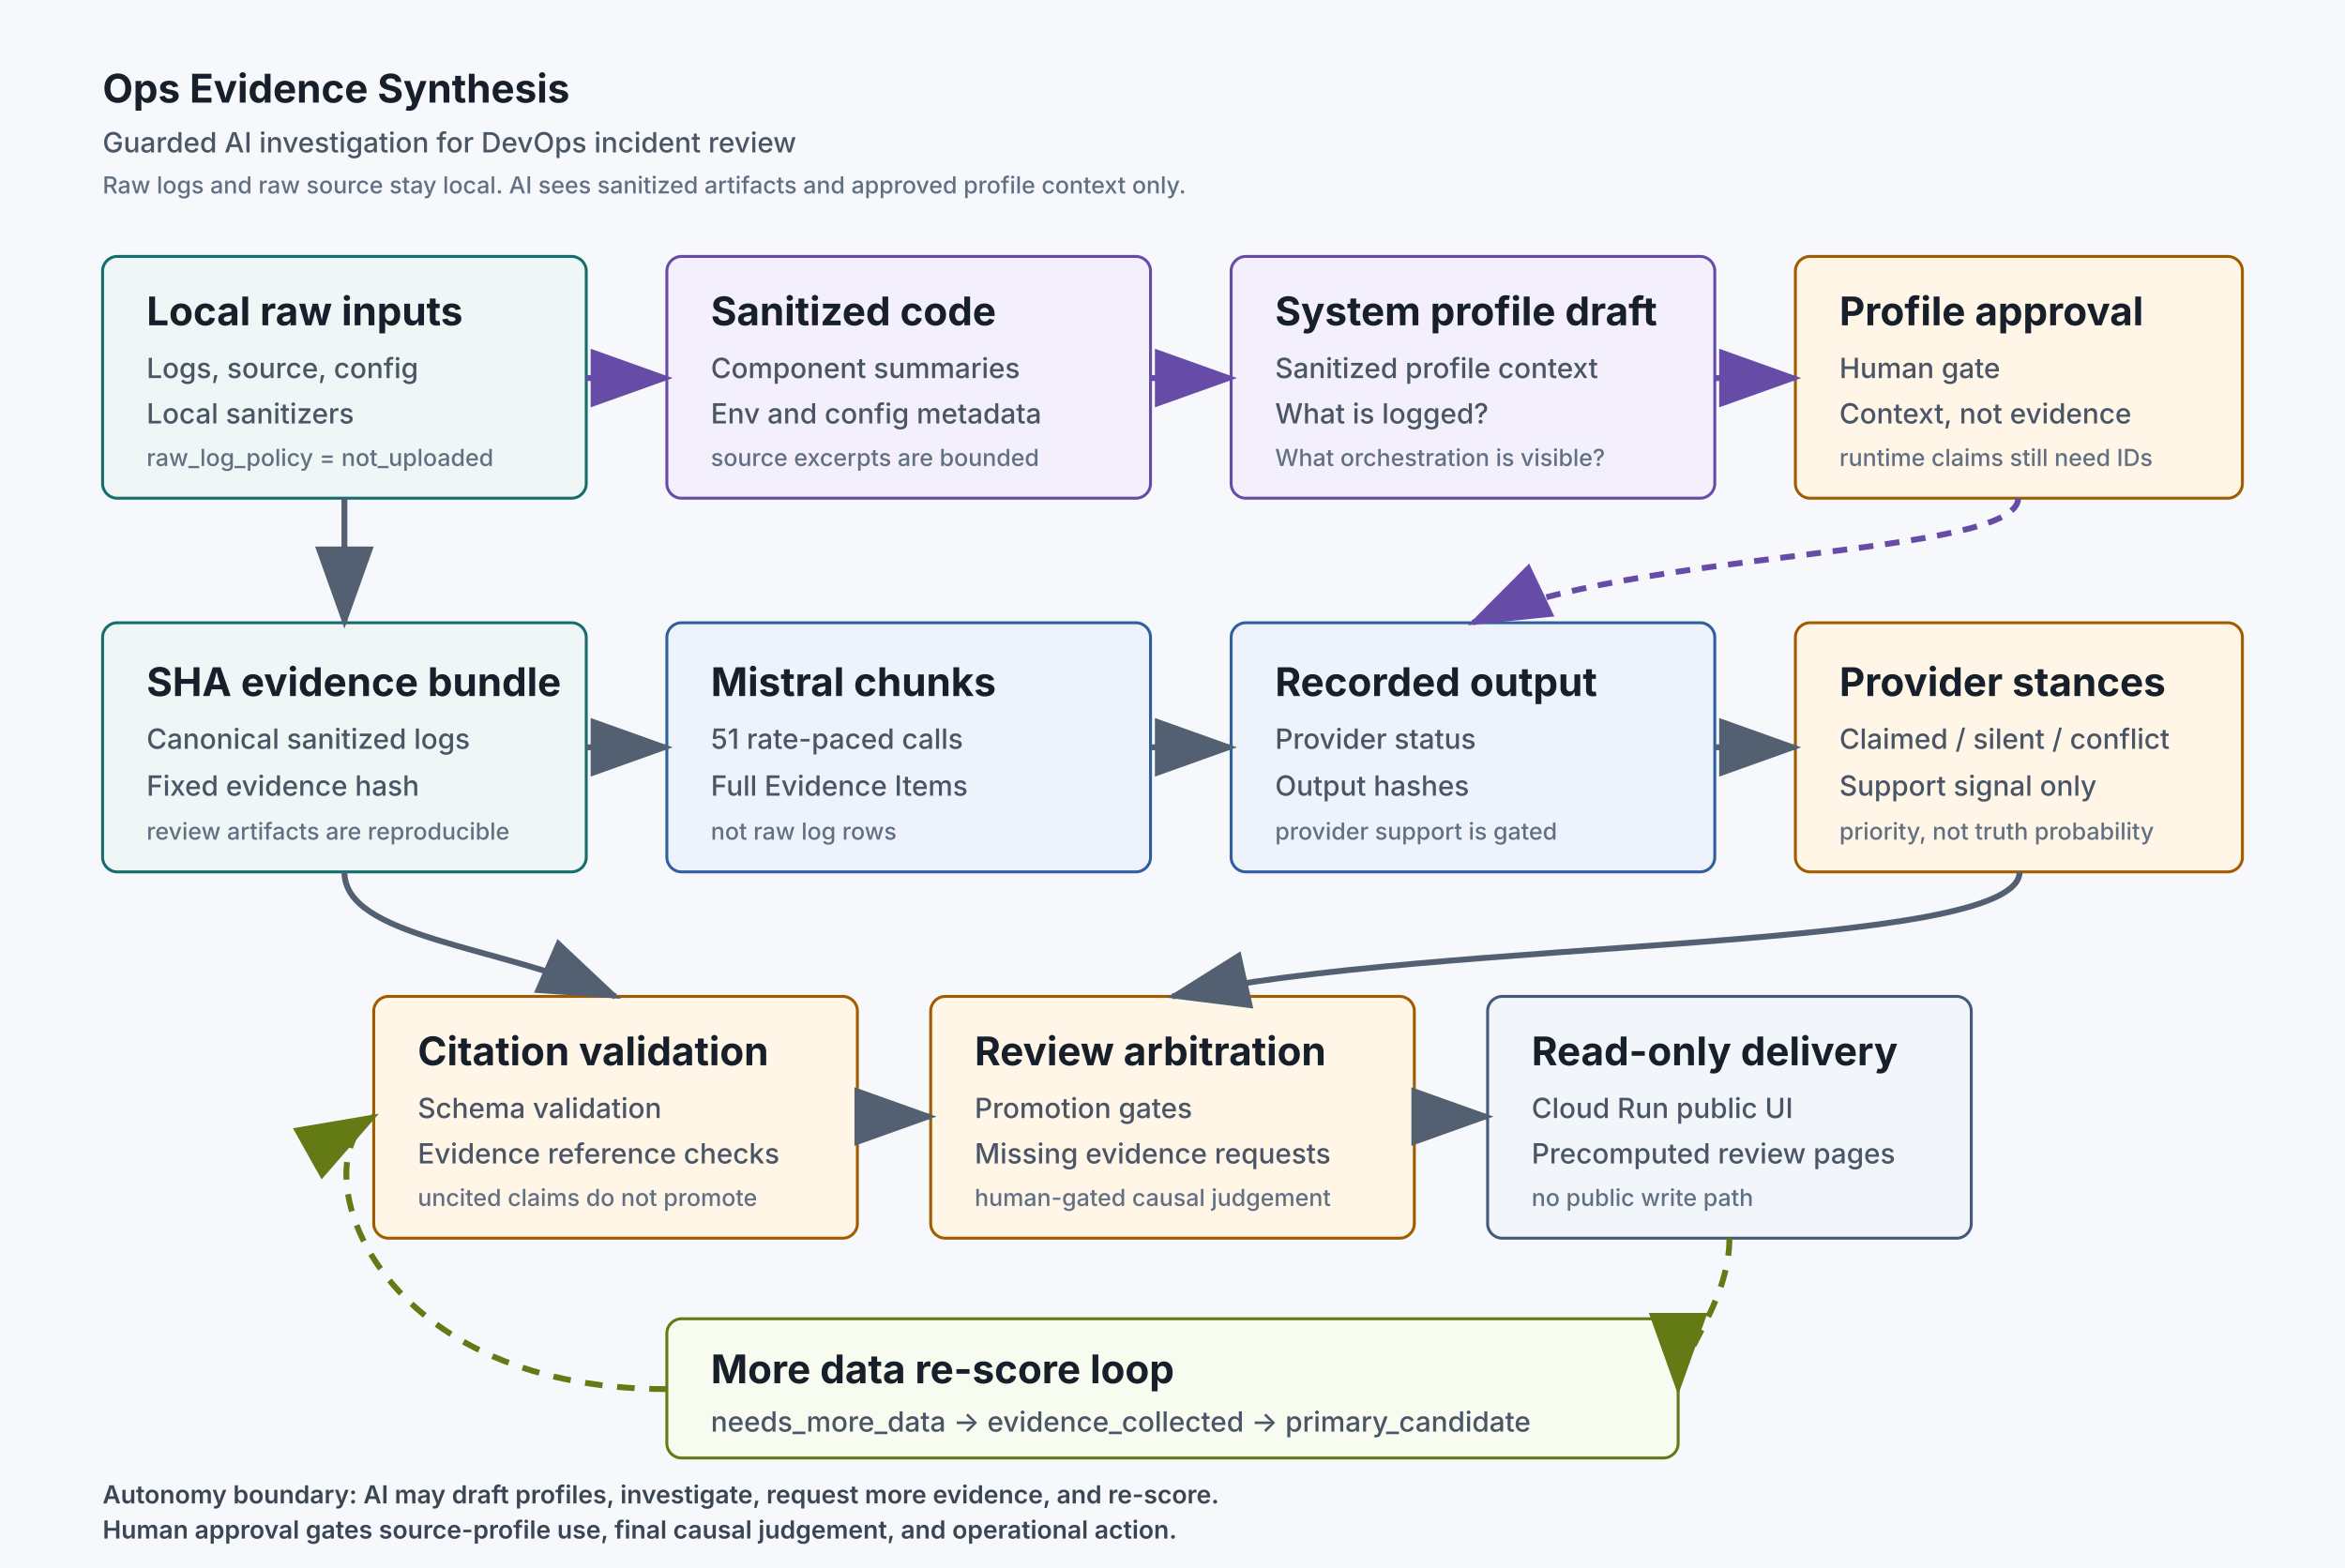
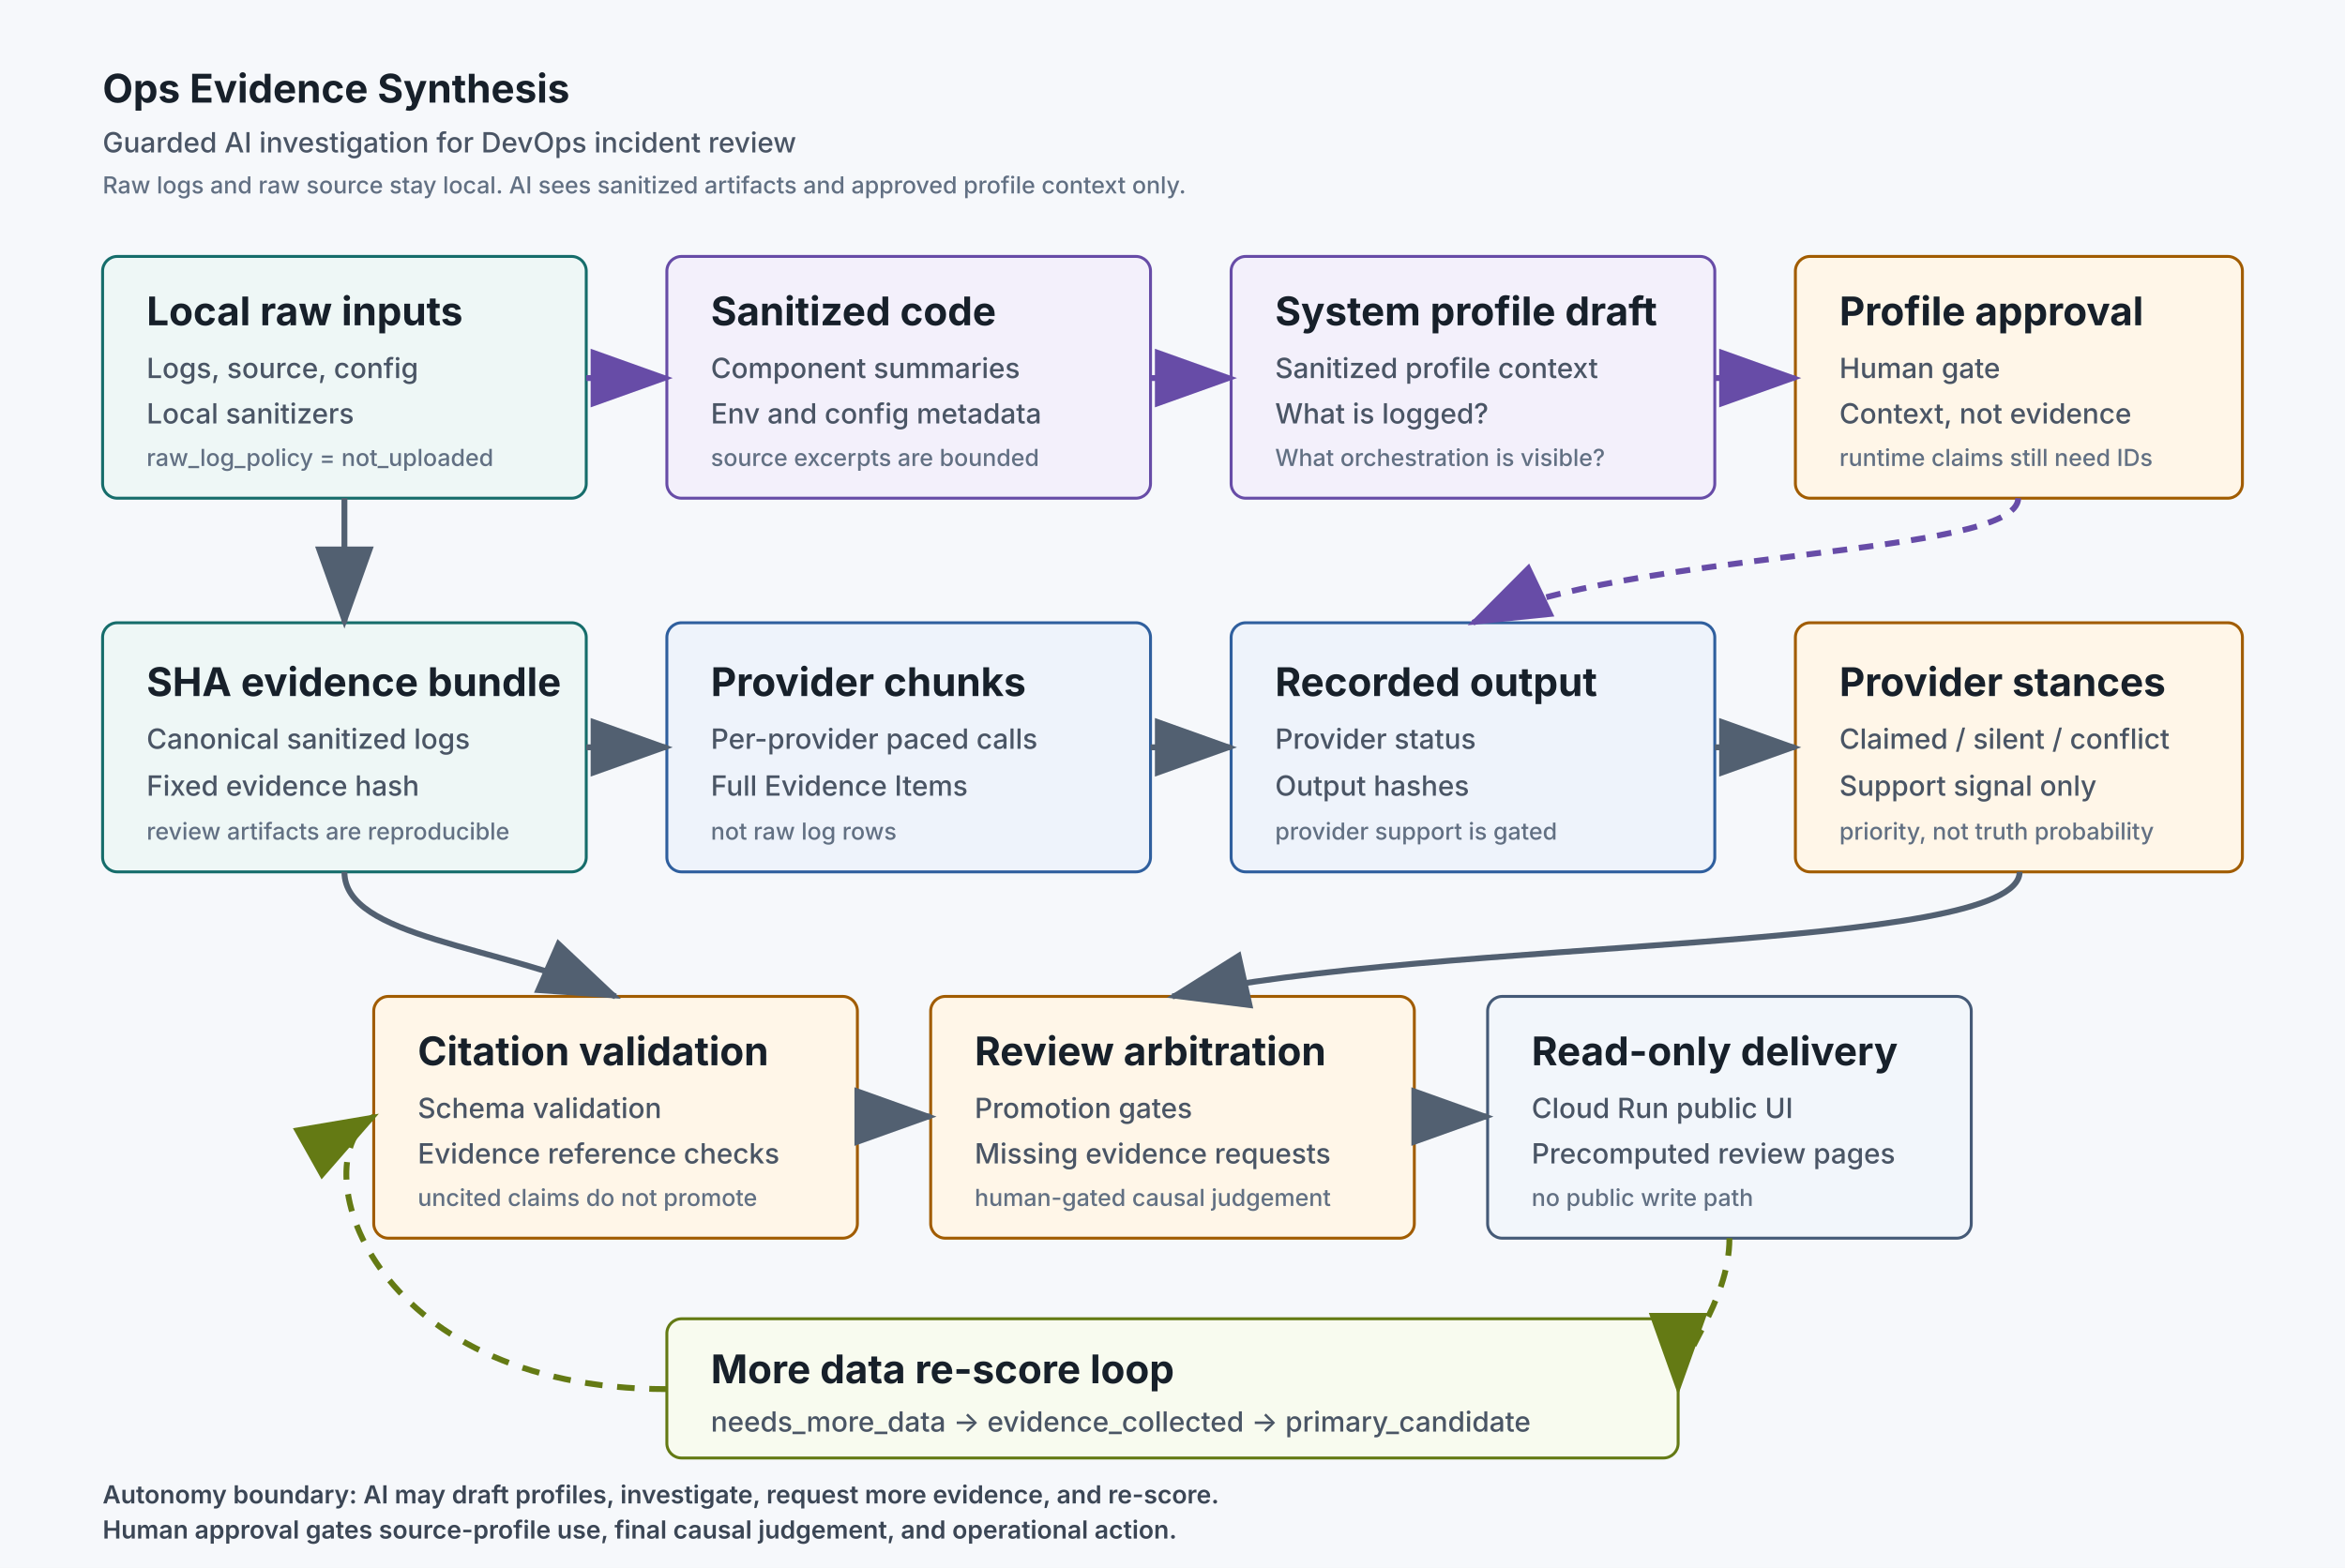
<svg xmlns="http://www.w3.org/2000/svg" width="1600" height="1070" viewBox="0 0 1600 1070" role="img" aria-labelledby="title desc">
  <defs>
    <style>
      .bg { fill: #f6f8fb; }
      .band { fill: #ffffff; stroke: #d7dee8; stroke-width: 2; }
      .local { fill: #eef7f6; stroke: #166d6b; }
      .profile { fill: #f3f0fb; stroke: #674ca7; }
      .ai { fill: #eef3fb; stroke: #2f5f9e; }
      .gate { fill: #fff6e8; stroke: #a15c00; }
      .deliver { fill: #f2f6fb; stroke: #455a77; }
      .loop { fill: #f8fbef; stroke: #647a14; }
      .text { font-family: Inter, Arial, sans-serif; fill: #17202a; font-size: 27px; font-weight: 700; }
      .small { font-family: Inter, Arial, sans-serif; fill: #4a5565; font-size: 19px; font-weight: 500; }
      .tiny { font-family: Inter, Arial, sans-serif; fill: #627083; font-size: 16px; font-weight: 500; }
      .note { font-family: Inter, Arial, sans-serif; fill: #3b4655; font-size: 17px; font-weight: 600; }
      .arrow { stroke: #526071; stroke-width: 4; fill: none; marker-end: url(#arrowhead); }
      .softArrow { stroke: #674ca7; stroke-width: 4; fill: none; marker-end: url(#arrowheadProfile); stroke-dasharray: 10 8; }
      .loopArrow { stroke: #647a14; stroke-width: 4; fill: none; marker-end: url(#arrowheadLoop); stroke-dasharray: 12 10; }
    </style>
    <marker id="arrowhead" markerWidth="14" markerHeight="10" refX="13" refY="5" orient="auto">
      <path d="M0,0 L14,5 L0,10 Z" fill="#526071" />
    </marker>
    <marker id="arrowheadProfile" markerWidth="14" markerHeight="10" refX="13" refY="5" orient="auto">
      <path d="M0,0 L14,5 L0,10 Z" fill="#674ca7" />
    </marker>
    <marker id="arrowheadLoop" markerWidth="14" markerHeight="10" refX="13" refY="5" orient="auto">
      <path d="M0,0 L14,5 L0,10 Z" fill="#647a14" />
    </marker>
  </defs>
  <rect class="bg" x="0" y="0" width="1600" height="1070" />
  <text class="text" x="70" y="70">Ops Evidence Synthesis</text>
  <text class="small" x="70" y="104">Guarded AI investigation for DevOps incident review</text>
  <text class="tiny" x="70" y="132">Raw logs and raw source stay local. AI sees sanitized artifacts and approved profile context only.</text>
  <rect class="band local" x="70" y="175" width="330" height="165" rx="10" />
  <text class="text" x="100" y="222">Local raw inputs</text>
  <text class="small" x="100" y="258">Logs, source, config</text>
  <text class="small" x="100" y="289">Local sanitizers</text>
  <text class="tiny" x="100" y="318">raw_log_policy = not_uploaded</text>
  <rect class="band profile" x="455" y="175" width="330" height="165" rx="10" />
  <text class="text" x="485" y="222">Sanitized code</text>
  <text class="small" x="485" y="258">Component summaries</text>
  <text class="small" x="485" y="289">Env and config metadata</text>
  <text class="tiny" x="485" y="318">source excerpts are bounded</text>
  <rect class="band profile" x="840" y="175" width="330" height="165" rx="10" />
  <text class="text" x="870" y="222">System profile draft</text>
  <text class="small" x="870" y="258">Sanitized profile context</text>
  <text class="small" x="870" y="289">What is logged?</text>
  <text class="tiny" x="870" y="318">What orchestration is visible?</text>
  <rect class="band gate" x="1225" y="175" width="305" height="165" rx="10" />
  <text class="text" x="1255" y="222">Profile approval</text>
  <text class="small" x="1255" y="258">Human gate</text>
  <text class="small" x="1255" y="289">Context, not evidence</text>
  <text class="tiny" x="1255" y="318">runtime claims still need IDs</text>
  <rect class="band local" x="70" y="425" width="330" height="170" rx="10" />
  <text class="text" x="100" y="475">SHA evidence bundle</text>
  <text class="small" x="100" y="511">Canonical sanitized logs</text>
  <text class="small" x="100" y="543">Fixed evidence hash</text>
  <text class="tiny" x="100" y="573">review artifacts are reproducible</text>
  <rect class="band ai" x="455" y="425" width="330" height="170" rx="10" />
-   <text class="text" x="485" y="475">Mistral chunks</text>
-   <text class="small" x="485" y="511">51 rate-paced calls</text>
+   <text class="text" x="485" y="475">Provider chunks</text>
+   <text class="small" x="485" y="511">Per-provider paced calls</text>
  <text class="small" x="485" y="543">Full Evidence Items</text>
  <text class="tiny" x="485" y="573">not raw log rows</text>
  <rect class="band ai" x="840" y="425" width="330" height="170" rx="10" />
  <text class="text" x="870" y="475">Recorded output</text>
  <text class="small" x="870" y="511">Provider status</text>
  <text class="small" x="870" y="543">Output hashes</text>
  <text class="tiny" x="870" y="573">provider support is gated</text>
  <rect class="band gate" x="1225" y="425" width="305" height="170" rx="10" />
  <text class="text" x="1255" y="475">Provider stances</text>
  <text class="small" x="1255" y="511">Claimed / silent / conflict</text>
  <text class="small" x="1255" y="543">Support signal only</text>
  <text class="tiny" x="1255" y="573">priority, not truth probability</text>
  <rect class="band gate" x="255" y="680" width="330" height="165" rx="10" />
  <text class="text" x="285" y="727">Citation validation</text>
  <text class="small" x="285" y="763">Schema validation</text>
  <text class="small" x="285" y="794">Evidence reference checks</text>
  <text class="tiny" x="285" y="823">uncited claims do not promote</text>
  <rect class="band gate" x="635" y="680" width="330" height="165" rx="10" />
  <text class="text" x="665" y="727">Review arbitration</text>
  <text class="small" x="665" y="763">Promotion gates</text>
  <text class="small" x="665" y="794">Missing evidence requests</text>
  <text class="tiny" x="665" y="823">human-gated causal judgement</text>
  <rect class="band deliver" x="1015" y="680" width="330" height="165" rx="10" />
  <text class="text" x="1045" y="727">Read-only delivery</text>
  <text class="small" x="1045" y="763">Cloud Run public UI</text>
  <text class="small" x="1045" y="794">Precomputed review pages</text>
  <text class="tiny" x="1045" y="823">no public write path</text>
  <rect class="band loop" x="455" y="900" width="690" height="95" rx="10" />
  <text class="text" x="485" y="944">More data re-score loop</text>
  <text class="small" x="485" y="977">needs_more_data -&gt; evidence_collected -&gt; primary_candidate</text>
  <path class="softArrow" d="M400 258 L455 258" />
  <path class="softArrow" d="M785 258 L840 258" />
  <path class="softArrow" d="M1170 258 L1225 258" />
  <path class="softArrow" d="M1377 340 C1377 380 1110 375 1005 425" />
  <path class="arrow" d="M235 340 L235 425" />
  <path class="arrow" d="M400 510 L455 510" />
  <path class="arrow" d="M785 510 L840 510" />
  <path class="arrow" d="M1170 510 L1225 510" />
  <path class="arrow" d="M1378 595 C1378 650 980 640 800 680" />
  <path class="arrow" d="M235 595 C235 640 340 645 420 680" />
  <path class="arrow" d="M585 762 L635 762" />
  <path class="arrow" d="M965 762 L1015 762" />
  <path class="loopArrow" d="M1180 845 C1180 890 1145 925 1145 948" />
  <path class="loopArrow" d="M455 948 C250 948 205 790 255 762" />
  <text class="note" x="70" y="1026">Autonomy boundary: AI may draft profiles, investigate, request more evidence, and re-score.</text>
  <text class="note" x="70" y="1050">Human approval gates source-profile use, final causal judgement, and operational action.</text>
</svg>
